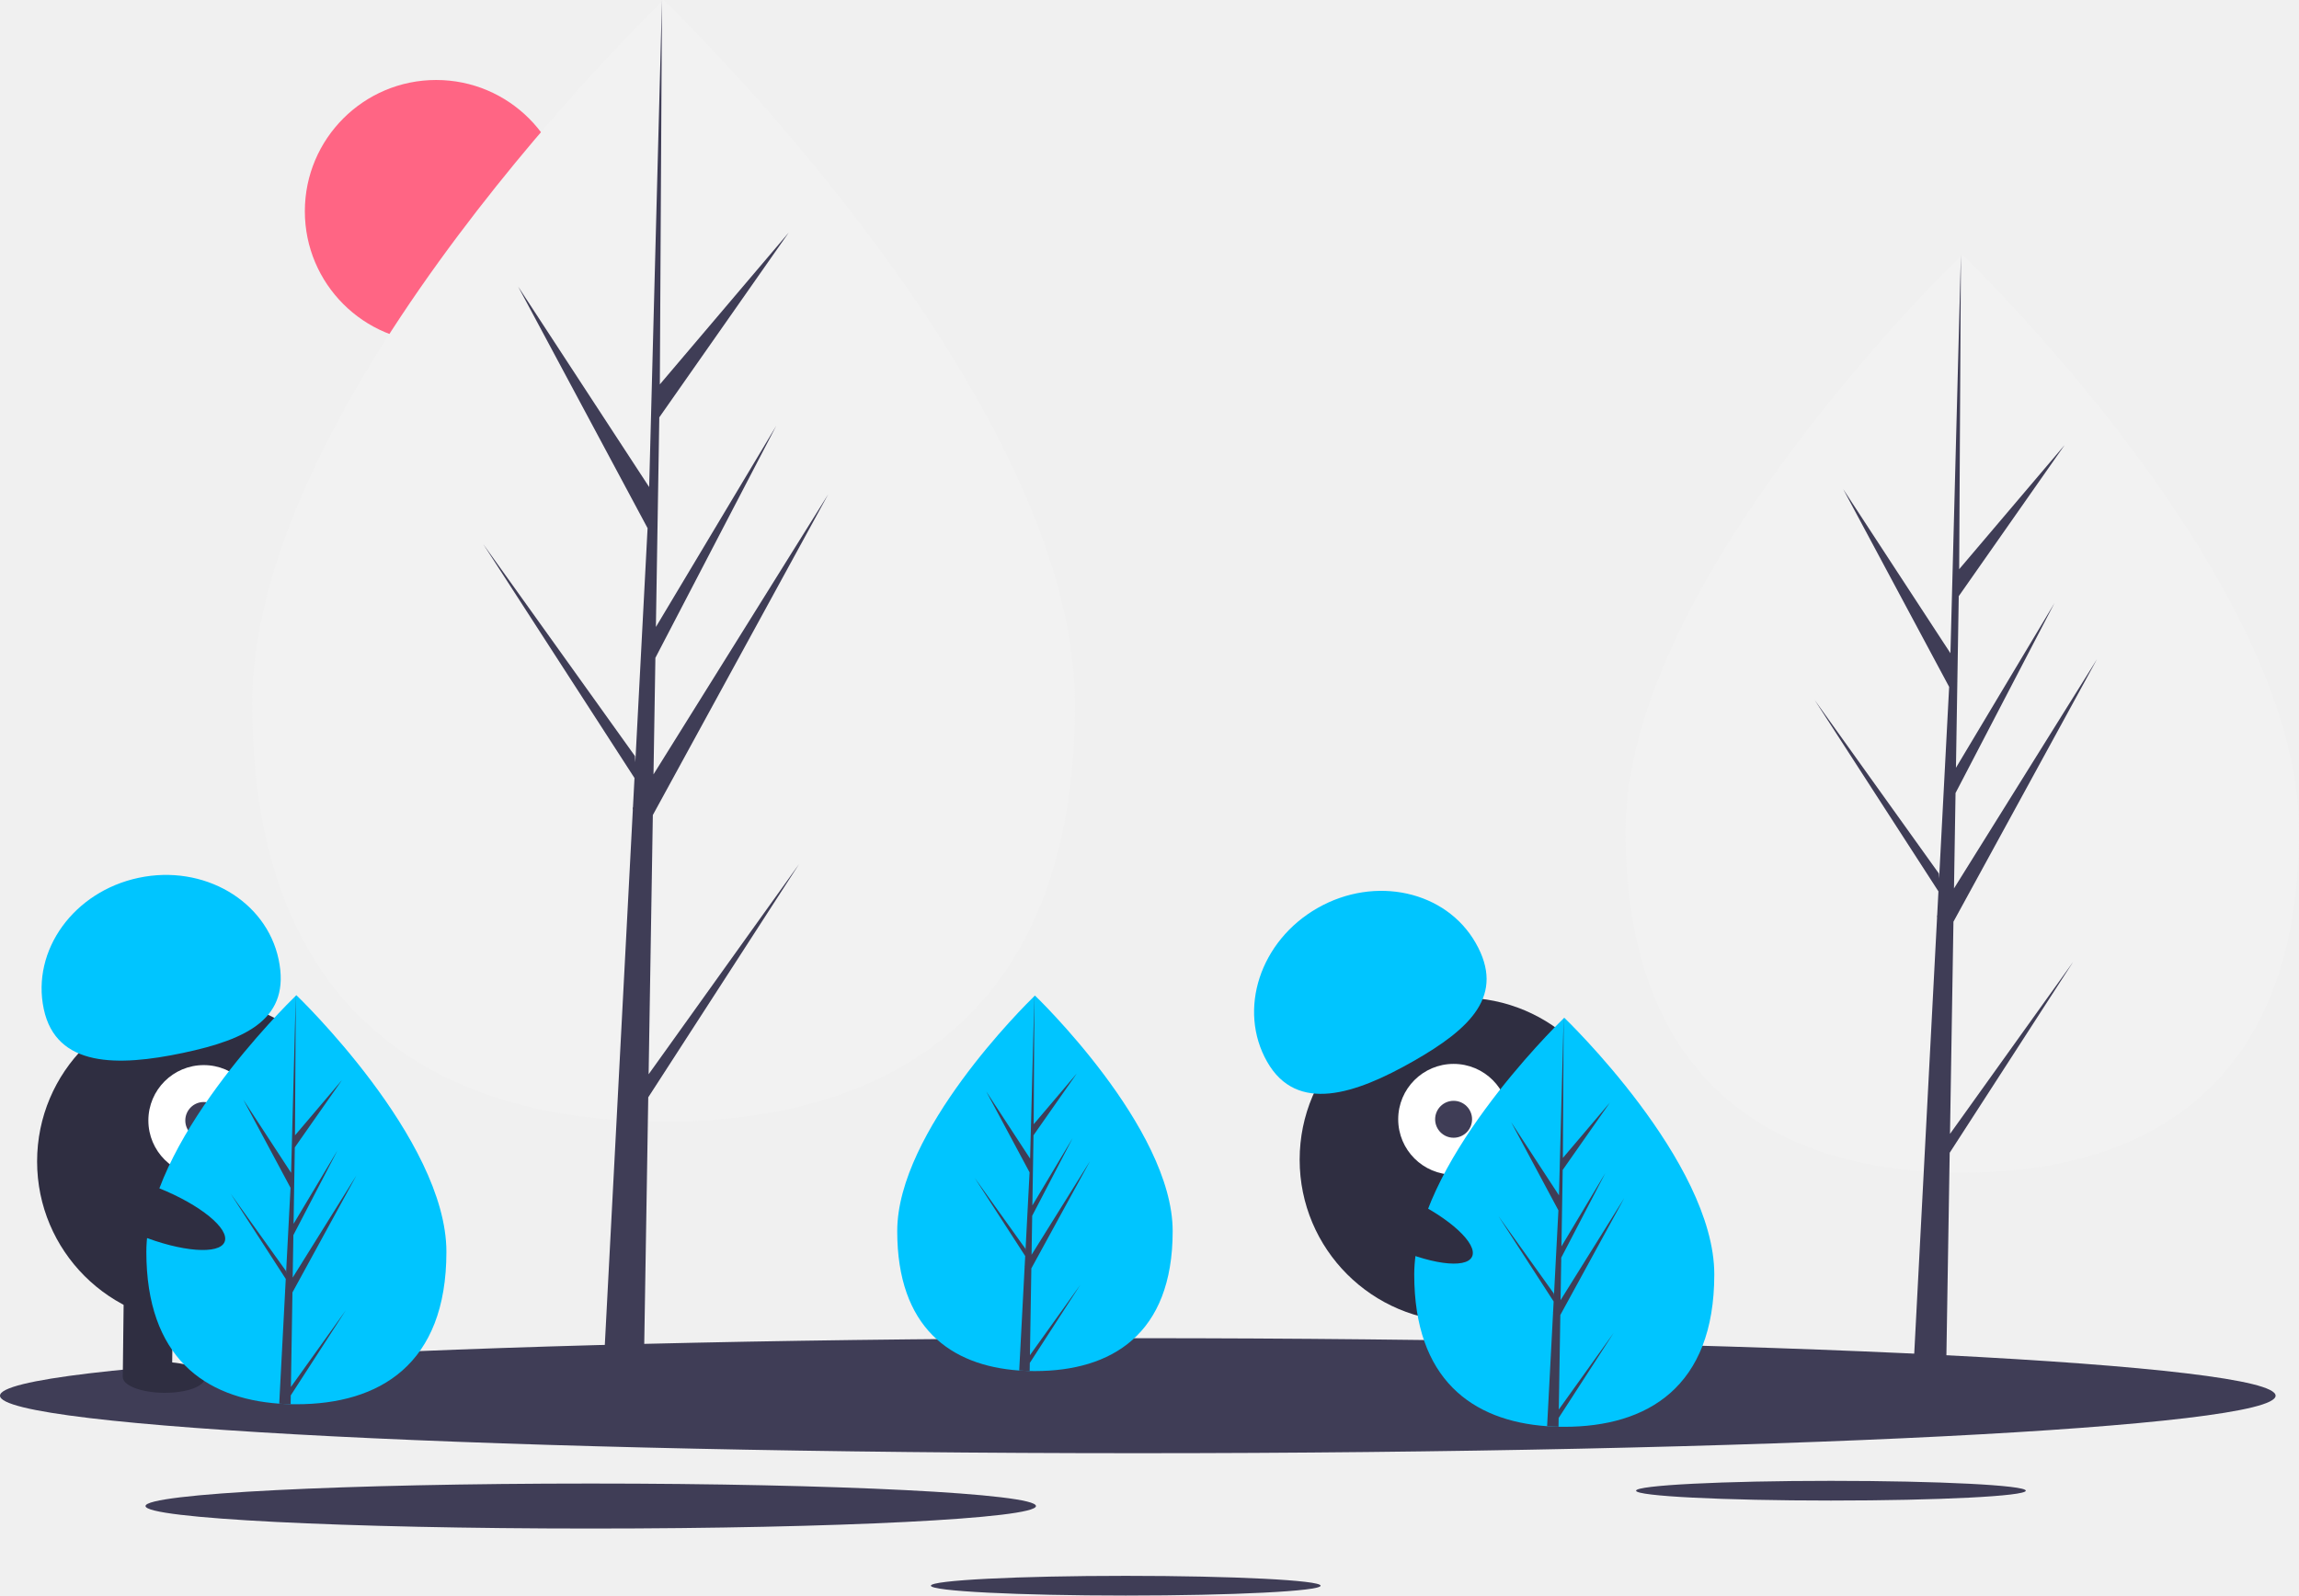
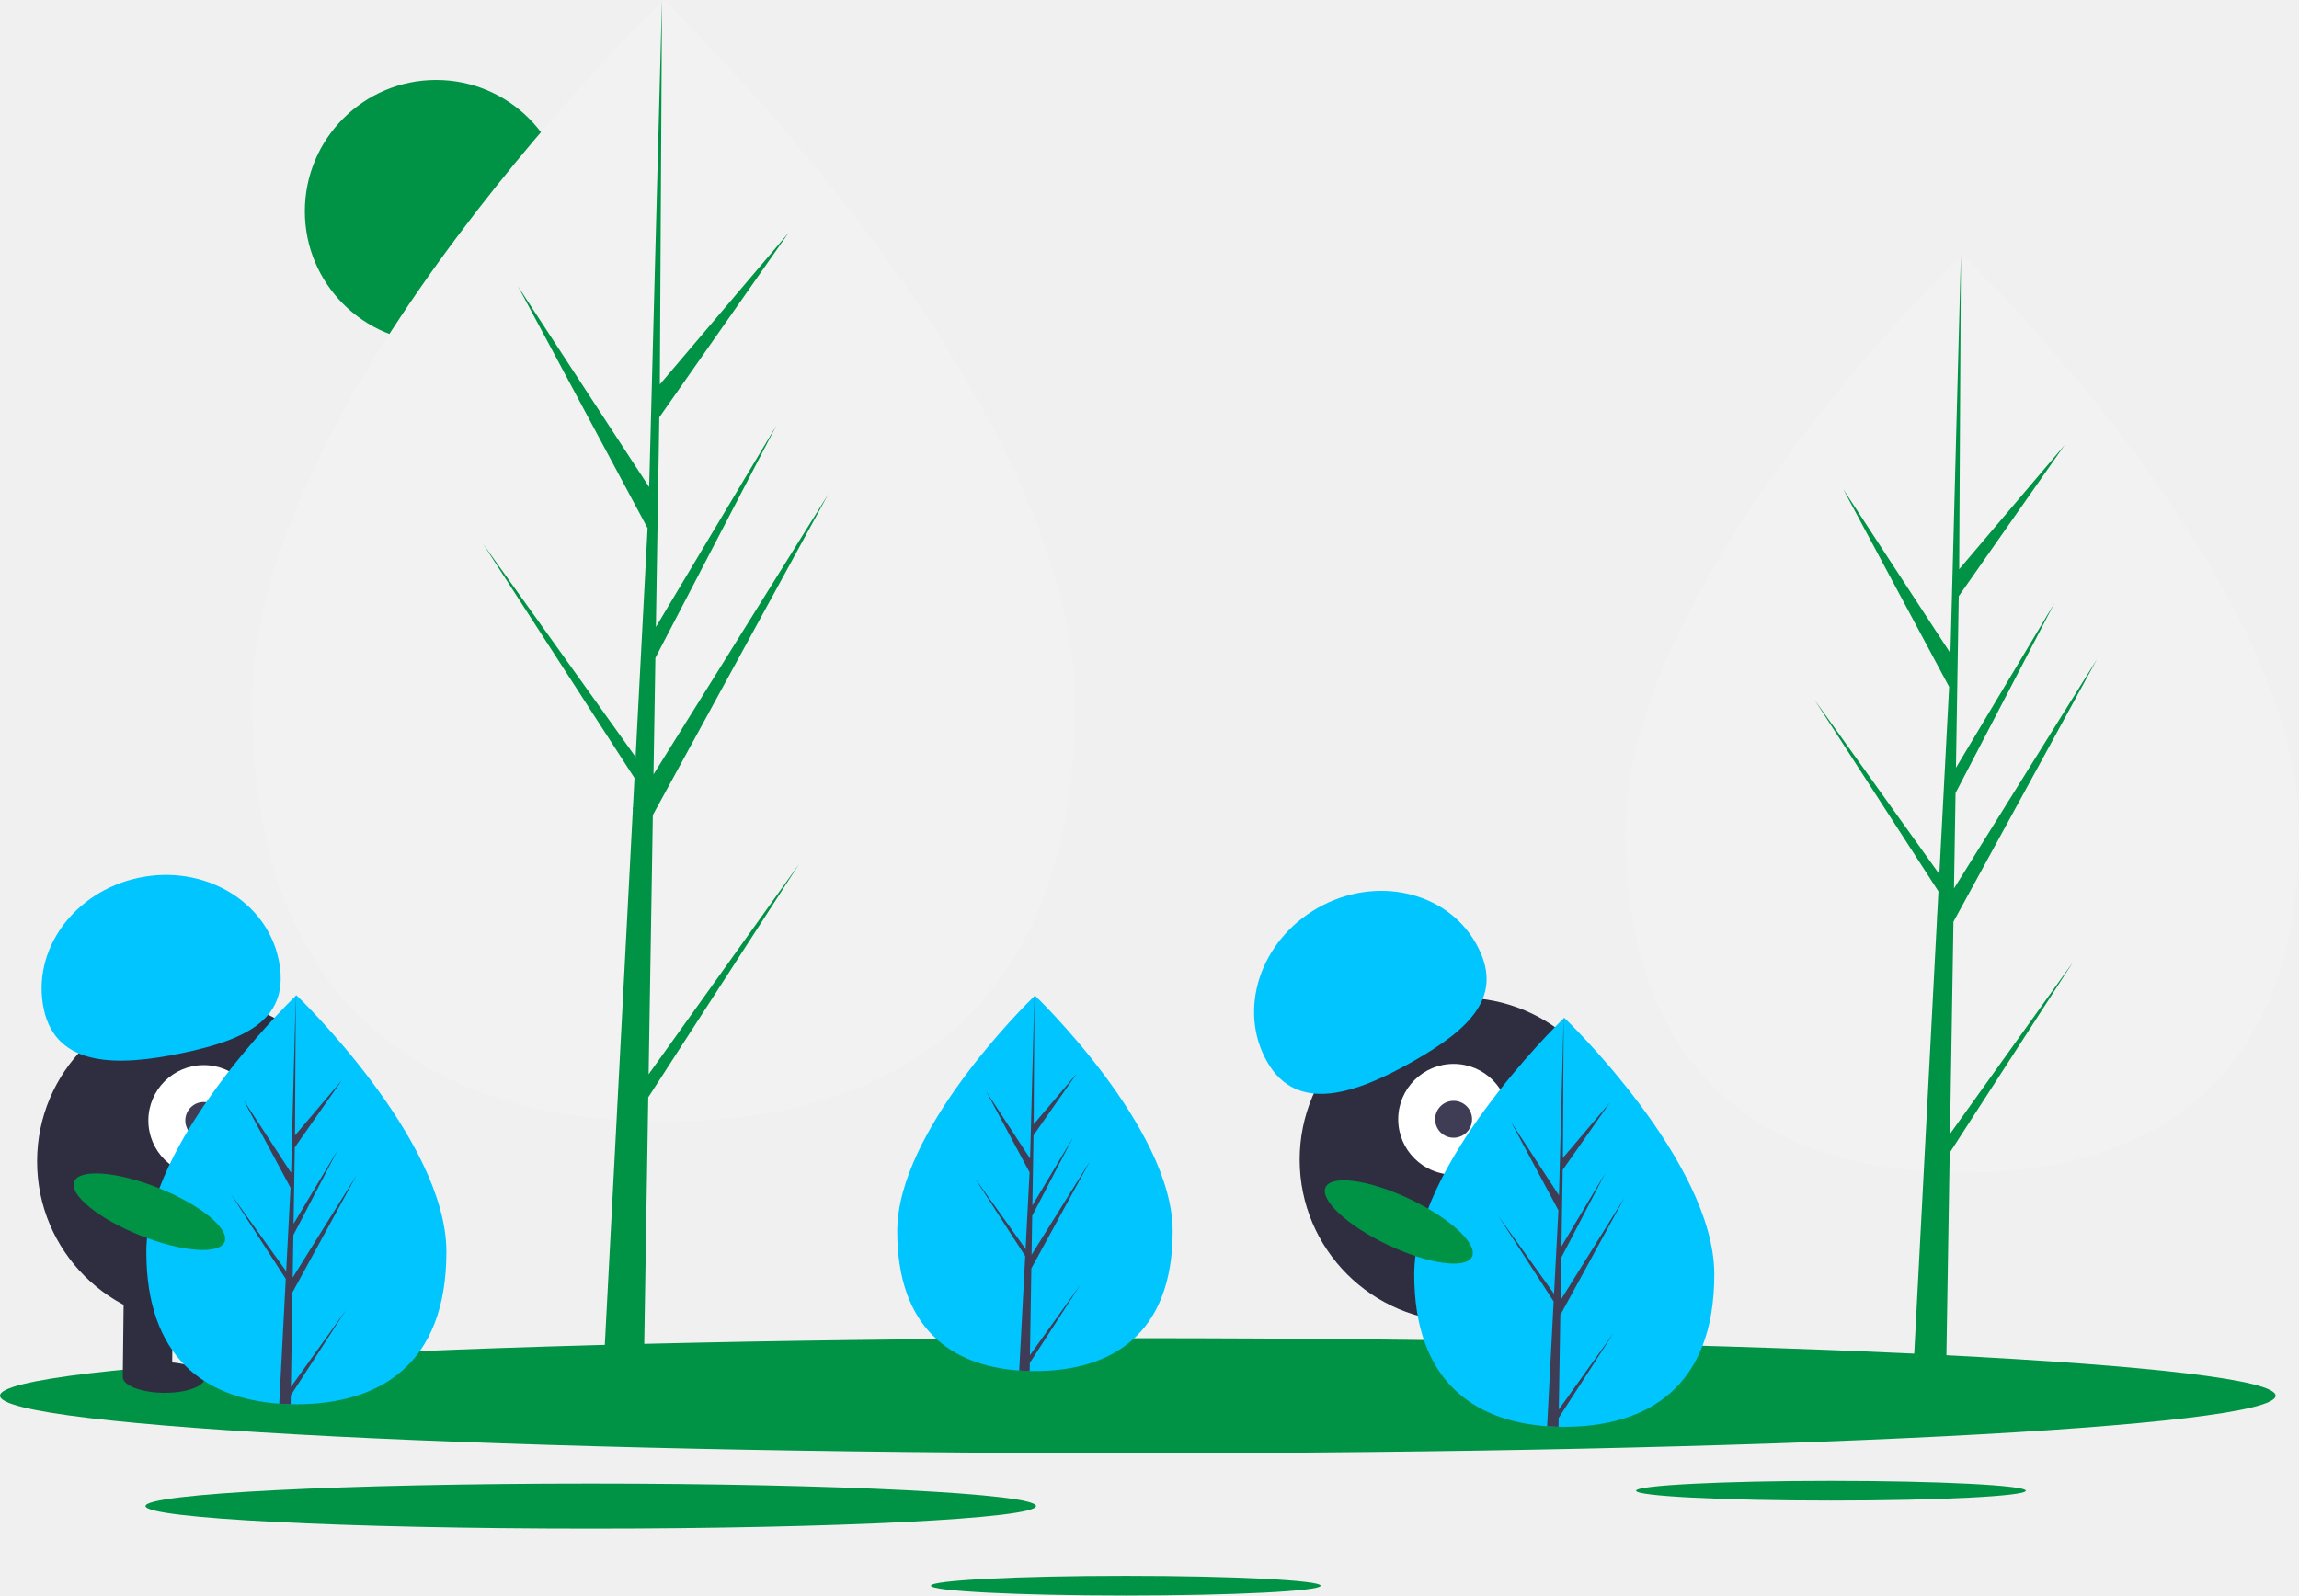
<svg xmlns="http://www.w3.org/2000/svg" data-name="Layer 1" viewBox="0 0 1120.592 777.916">
-   <circle cx="212.592" cy="103" r="64" fill="#ff6584" />
+   <circle cx="212.592" cy="103" r="64" fill="#009245" />
  <path d="M563.68,404.164c0,151.011-89.774,203.739-200.516,203.739S162.649,555.175,162.649,404.164,363.165,61.042,363.165,61.042,563.68,253.152,563.68,404.164Z" transform="translate(-39.70387 -61.04208)" fill="#f2f2f2" />
-   <polygon points="316.156 523.761 318.21 397.378 403.674 241.024 318.532 377.552 319.455 320.725 378.357 207.605 319.699 305.687 319.699 305.687 321.359 203.481 384.433 113.423 321.621 187.409 322.658 0 316.138 248.096 316.674 237.861 252.547 139.704 315.646 257.508 309.671 371.654 309.493 368.625 235.565 265.329 309.269 379.328 308.522 393.603 308.388 393.818 308.449 394.99 293.29 684.589 313.544 684.589 315.974 535.005 389.496 421.285 316.156 523.761" fill="#3f3d56" />
+   <polygon points="316.156 523.761 318.21 397.378 403.674 241.024 318.532 377.552 319.455 320.725 378.357 207.605 319.699 305.687 319.699 305.687 321.359 203.481 384.433 113.423 321.621 187.409 322.658 0 316.138 248.096 316.674 237.861 252.547 139.704 315.646 257.508 309.671 371.654 309.493 368.625 235.565 265.329 309.269 379.328 308.522 393.603 308.388 393.818 308.449 394.99 293.29 684.589 313.544 684.589 315.974 535.005 389.496 421.285 316.156 523.761" fill="#009245" />
  <path d="M1160.296,466.014c0,123.61-73.484,166.77-164.132,166.77s-164.132-43.16-164.132-166.77S996.165,185.152,996.165,185.152,1160.296,342.404,1160.296,466.014Z" transform="translate(-39.70387 -61.04208)" fill="#f2f2f2" />
-   <polygon points="950.482 552.833 952.162 449.383 1022.119 321.4 952.426 433.154 953.182 386.639 1001.396 294.044 953.382 374.329 953.382 374.329 954.741 290.669 1006.369 216.952 954.954 277.514 955.804 124.11 950.467 327.188 950.906 318.811 898.414 238.464 950.064 334.893 945.173 428.327 945.027 425.847 884.514 341.294 944.844 434.608 944.232 446.293 944.123 446.469 944.173 447.428 931.764 684.478 948.343 684.478 950.332 562.037 1010.514 468.952 950.482 552.833" fill="#3f3d56" />
-   <ellipse cx="554.592" cy="680.479" rx="554.592" ry="28.034" fill="#3f3d56" />
-   <ellipse cx="892.445" cy="726.797" rx="94.989" ry="4.802" fill="#3f3d56" />
-   <ellipse cx="548.72" cy="773.114" rx="94.989" ry="4.802" fill="#3f3d56" />
-   <ellipse cx="287.944" cy="734.279" rx="217.014" ry="10.97" fill="#3f3d56" />
+   <polygon points="950.482 552.833 952.162 449.383 1022.119 321.4 952.426 433.154 953.182 386.639 1001.396 294.044 953.382 374.329 953.382 374.329 954.741 290.669 1006.369 216.952 954.954 277.514 955.804 124.11 950.467 327.188 950.906 318.811 898.414 238.464 950.064 334.893 945.173 428.327 945.027 425.847 884.514 341.294 944.844 434.608 944.232 446.293 944.123 446.469 944.173 447.428 931.764 684.478 948.343 684.478 950.332 562.037 1010.514 468.952 950.482 552.833" fill="#009245" />
+   <ellipse cx="554.592" cy="680.479" rx="554.592" ry="28.034" fill="#009245" />
+   <ellipse cx="892.445" cy="726.797" rx="94.989" ry="4.802" fill="#009245" />
+   <ellipse cx="548.72" cy="773.114" rx="94.989" ry="4.802" fill="#009245" />
+   <ellipse cx="287.944" cy="734.279" rx="217.014" ry="10.97" fill="#009245" />
  <circle cx="97.084" cy="566.27" r="79" fill="#2f2e41" />
  <rect x="99.805" y="689.023" width="24" height="43" transform="translate(-31.32451 -62.31008) rotate(0.67509)" fill="#2f2e41" />
  <rect x="147.802" y="689.589" width="24" height="43" transform="translate(-31.31452 -62.87555) rotate(0.67509)" fill="#2f2e41" />
  <ellipse cx="119.546" cy="732.616" rx="7.5" ry="20" transform="translate(-654.1319 782.4795) rotate(-89.32491)" fill="#2f2e41" />
-   <ellipse cx="167.554" cy="732.182" rx="7.5" ry="20" transform="translate(-606.2547 830.0553) rotate(-89.32491)" fill="#2f2e41" />
+   <ellipse cx="167.554" cy="732.182" rx="7.5" ry="20" transform="translate(-606.2547 830.0553) rotate(-89.32491)" fill="#009245" />
  <circle cx="99.319" cy="546.295" r="27" fill="#fff" />
  <circle cx="99.319" cy="546.295" r="9" fill="#3f3d56" />
  <path d="M61.026,552.946c-6.042-28.641,14.688-57.265,46.3-63.934s62.138,11.143,68.18,39.784-14.978,38.93-46.591,45.599S67.068,581.587,61.026,552.946Z" transform="translate(-39.70387 -61.04208)" fill="#00c5ff" />
  <path d="M257.296,671.384c0,55.076-32.74,74.306-73.13,74.306q-1.404,0-2.803-.031c-1.871-.04-3.725-.129-5.556-.254-36.451-2.58-64.771-22.799-64.771-74.021,0-53.008,67.739-119.896,72.827-124.846l.009-.009c.196-.192.294-.285.294-.285S257.296,616.308,257.296,671.384Z" transform="translate(-39.70387 -61.04208)" fill="#00c5ff" />
  <path d="M181.502,737.265l26.747-37.374-26.814,41.477-.071,4.291c-1.871-.04-3.725-.129-5.556-.254l2.883-55.103-.022-.428.049-.08.272-5.204-26.881-41.58,26.965,37.677.062,1.105,2.179-41.633-23.013-42.966,23.294,35.658,2.268-86.314.009-.294v.285l-.379,68.064,22.911-26.983-23.004,32.847-.606,37.276L204.185,621.958l-21.48,41.259-.339,20.723,31.056-49.791-31.171,57.023Z" transform="translate(-39.70387 -61.04208)" fill="#3f3d56" />
  <circle cx="712.485" cy="565.415" r="79" fill="#2f2e41" />
-   <rect x="741.777" y="691.824" width="24" height="43" transform="translate(-215.9946 191.864) rotate(-17.08345)" fill="#2f2e41" />
-   <rect x="787.659" y="677.723" width="24" height="43" transform="matrix(0.95588, -0.29376, 0.29376, 0.95588, -209.8279, 204.7204)" fill="#2f2e41" />
-   <ellipse cx="767.887" cy="732.003" rx="20" ry="7.5" transform="translate(-220.8593 196.8331) rotate(-17.08345)" fill="#2f2e41" />
-   <ellipse cx="813.475" cy="716.946" rx="20" ry="7.5" transform="translate(-214.4248 209.561) rotate(-17.08345)" fill="#2f2e41" />
+   <rect x="741.777" y="691.824" width="24" height="43" transform="translate(-215.9946 191.864) rotate(-17.08345)" fill="#009245" />
+   <rect x="787.659" y="677.723" width="24" height="43" transform="matrix(0.95588, -0.29376, 0.29376, 0.95588, -209.8279, 204.7204)" fill="#009245" />
+   <ellipse cx="767.887" cy="732.003" rx="20" ry="7.5" transform="translate(-220.8593 196.8331) rotate(-17.08345)" fill="#009245" />
+   <ellipse cx="813.475" cy="716.946" rx="20" ry="7.5" transform="translate(-214.4248 209.561) rotate(-17.08345)" fill="#009245" />
  <circle cx="708.522" cy="545.71" r="27" fill="#fff" />
  <circle cx="708.522" cy="545.71" r="9" fill="#3f3d56" />
  <path d="M657.355,578.743c-14.49-25.433-3.478-59.016,24.594-75.009s62.576-8.341,77.065,17.093-2.391,41.644-30.463,57.637S671.845,604.176,657.355,578.743Z" transform="translate(-39.70387 -61.04208)" fill="#00c5ff" />
  <path d="M611.296,661.299c0,50.557-30.054,68.21-67.13,68.21q-1.288,0-2.573-.029c-1.718-.037-3.419-.119-5.1-.233-33.461-2.368-59.457-20.929-59.457-67.948,0-48.659,62.181-110.059,66.852-114.603l.008-.008c.18-.176.27-.262.27-.262S611.296,610.742,611.296,661.299Z" transform="translate(-39.70387 -61.04208)" fill="#00c5ff" />
  <path d="M541.72,721.774l24.553-34.307-24.614,38.074-.065,3.939c-1.718-.037-3.419-.119-5.1-.233l2.646-50.582-.02-.393.045-.074.249-4.777-24.675-38.168,24.753,34.585.057,1.014,2-38.217-21.125-39.44L541.806,625.928l2.082-79.232.008-.27v.262l-.348,62.48,21.031-24.769-21.117,30.152-.556,34.217,19.636-32.839-19.718,37.874-.311,19.023,28.508-45.706-28.614,52.344Z" transform="translate(-39.70387 -61.04208)" fill="#3f3d56" />
  <path d="M875.296,682.384c0,55.076-32.74,74.306-73.13,74.306q-1.403,0-2.803-.031c-1.871-.04-3.725-.129-5.556-.254-36.451-2.58-64.771-22.799-64.771-74.021,0-53.008,67.739-119.896,72.827-124.846l.009-.009c.196-.192.294-.285.294-.285S875.296,627.308,875.296,682.384Z" transform="translate(-39.70387 -61.04208)" fill="#00c5ff" />
  <path d="M799.502,748.265l26.747-37.374-26.814,41.477-.071,4.291c-1.871-.04-3.725-.129-5.556-.254l2.883-55.103-.022-.428.049-.08.272-5.204L770.108,654.011l26.965,37.677.062,1.105,2.179-41.633-23.013-42.966,23.294,35.658,2.268-86.314.009-.294v.285l-.379,68.064,22.911-26.983-23.004,32.847-.606,37.276L822.185,632.958l-21.48,41.259-.339,20.723,31.056-49.791-31.171,57.023Z" transform="translate(-39.70387 -61.04208)" fill="#3f3d56" />
-   <ellipse cx="721.517" cy="656.822" rx="12.4" ry="39.5" transform="translate(-220.8352 966.2232) rotate(-64.62574)" fill="#2f2e41" />
-   <ellipse cx="112.517" cy="651.822" rx="12.4" ry="39.5" transform="translate(-574.0794 452.7137) rotate(-68.15829)" fill="#2f2e41" />
+   <ellipse cx="721.517" cy="656.822" rx="12.4" ry="39.5" transform="translate(-220.8352 966.2232) rotate(-64.62574)" fill="#009245" />
+   <ellipse cx="112.517" cy="651.822" rx="12.4" ry="39.5" transform="translate(-574.0794 452.7137) rotate(-68.15829)" fill="#009245" />
</svg>
